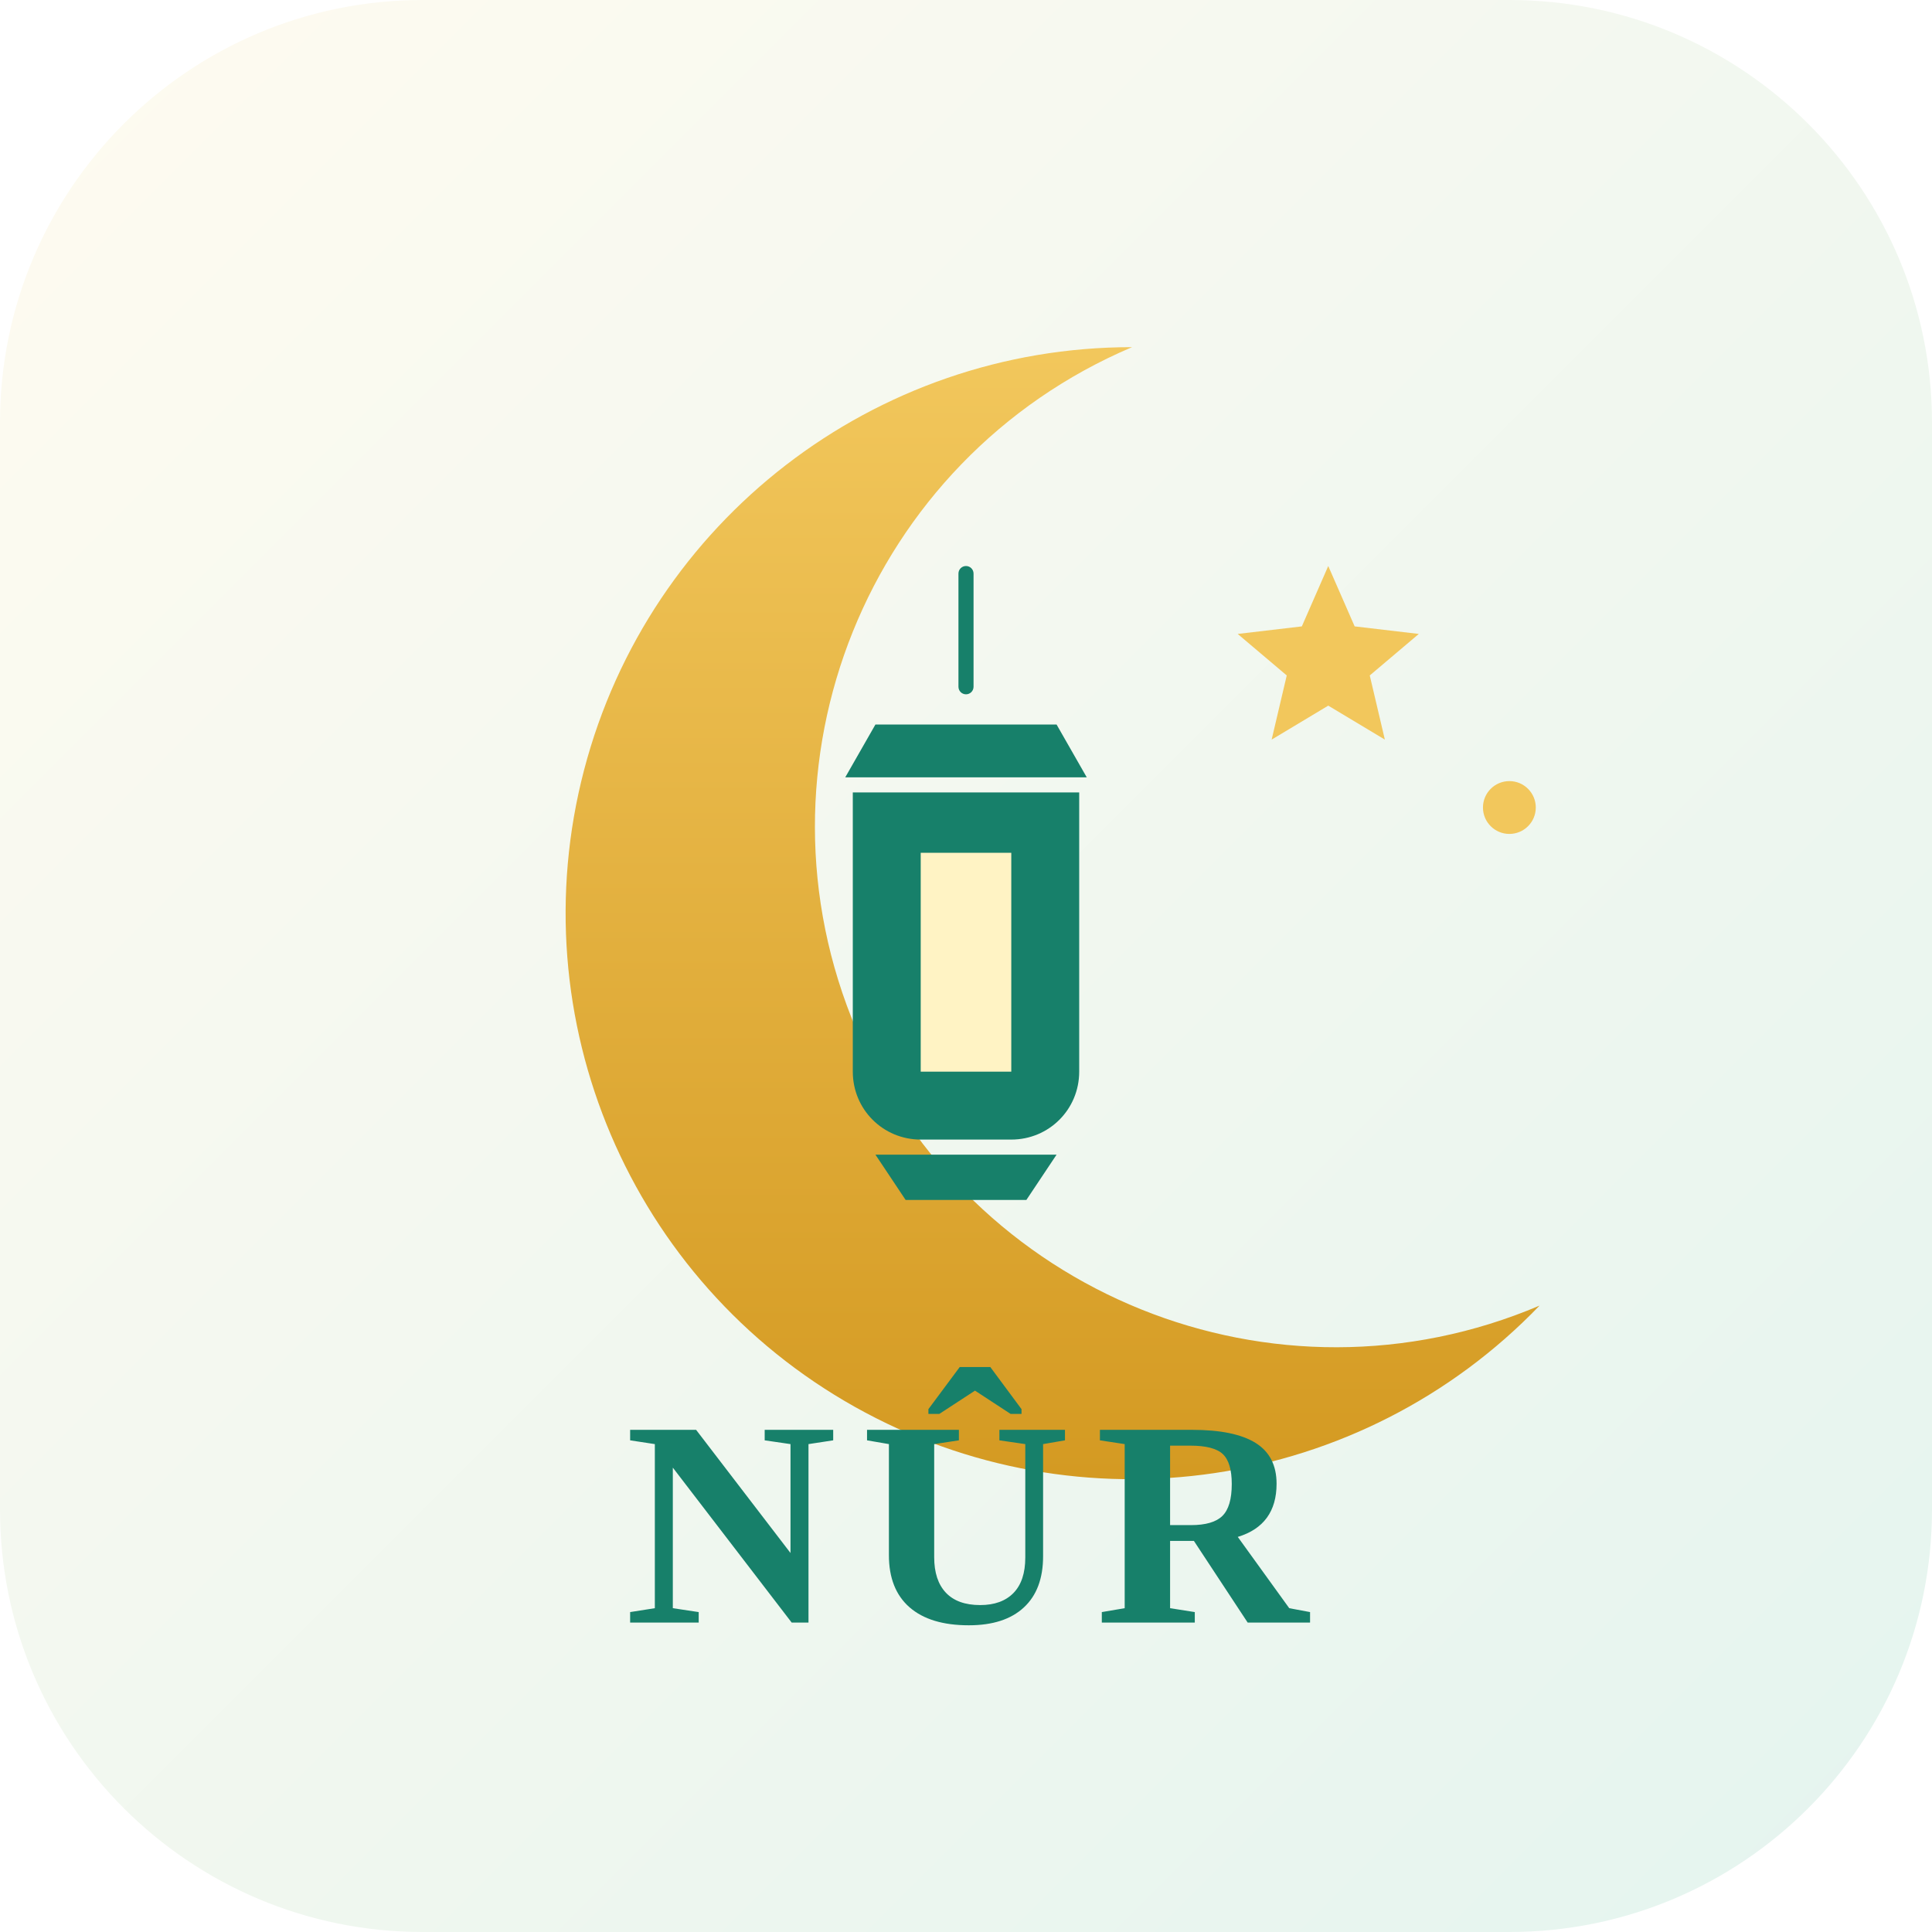
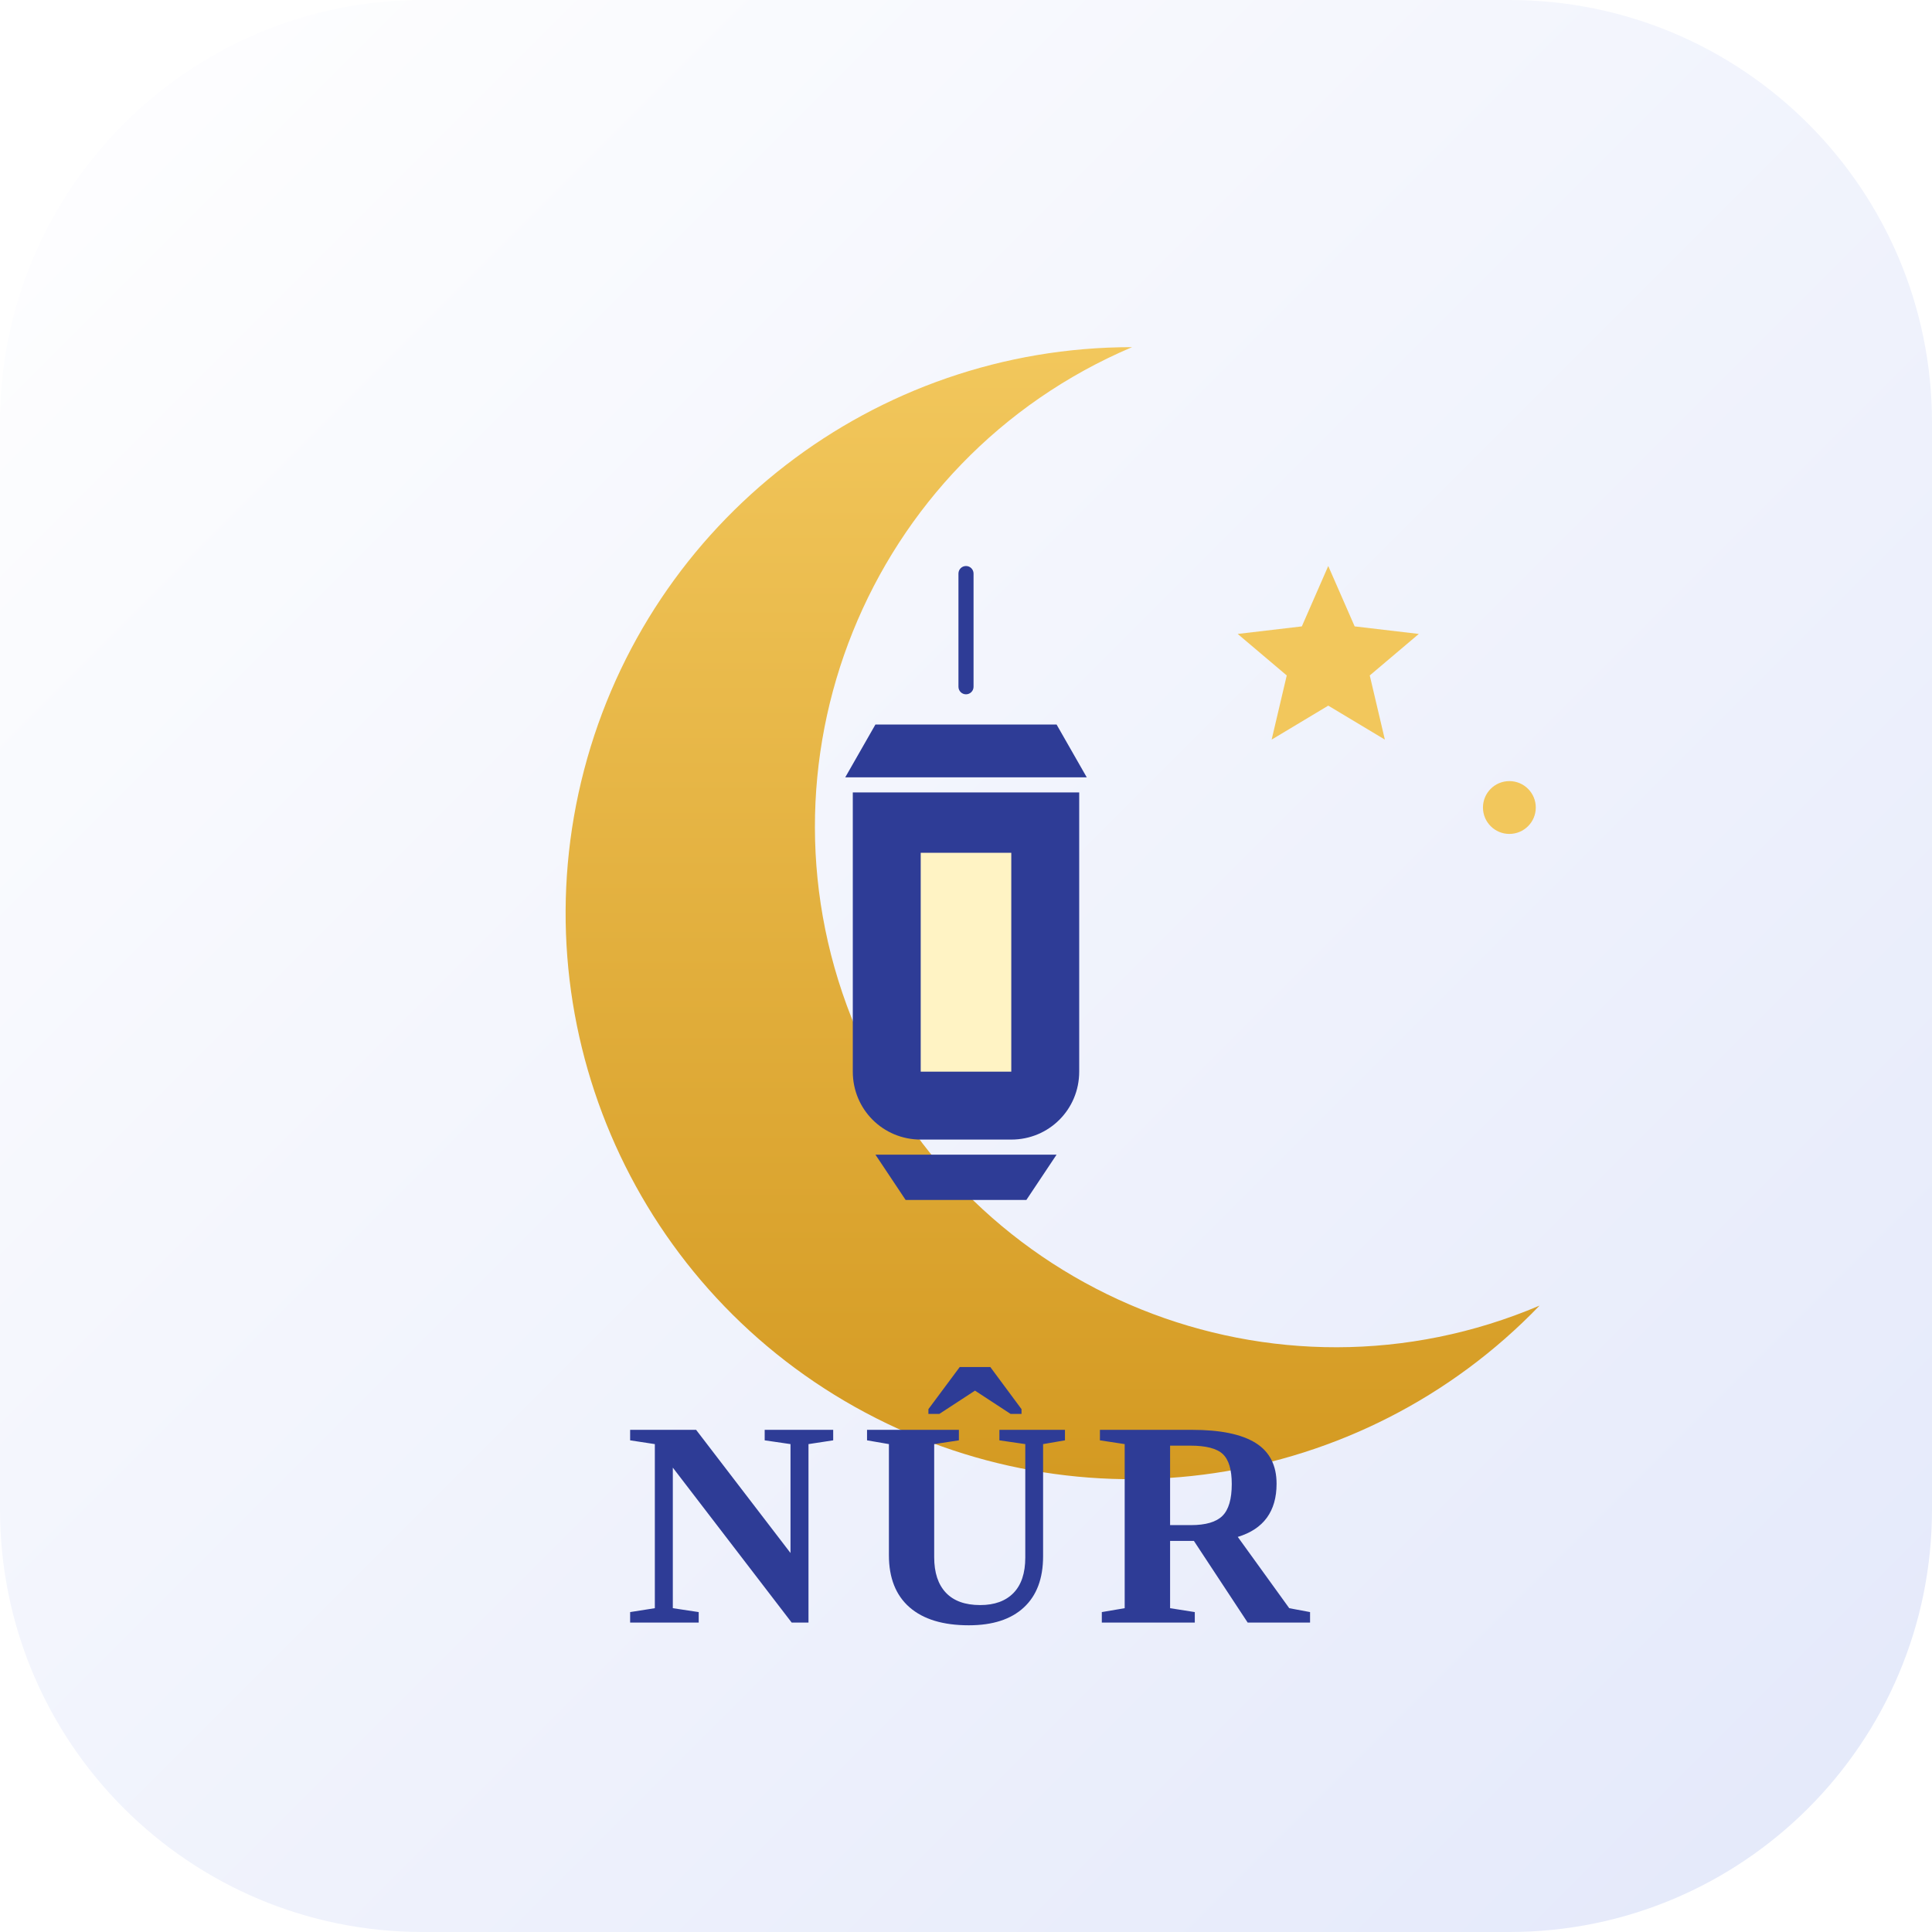
<svg xmlns="http://www.w3.org/2000/svg" viewBox="0 0 512 512" role="img" aria-label="NÛR">
  <defs>
    <linearGradient id="bg" x1="0" y1="0" x2="1" y2="1">
-       <stop offset="0" stop-color="#FFFBF0" />
-       <stop offset="1" stop-color="#E4F4EF" />
+       <stop offset="0" stop-color="#FFFFFF" />
+       <stop offset="1" stop-color="#E3E8FA" />
    </linearGradient>
    <linearGradient id="or" x1="0" y1="0" x2="0" y2="1">
      <stop offset="0" stop-color="#F2C75C" />
      <stop offset="1" stop-color="#D49A22" />
    </linearGradient>
  </defs>
  <rect width="512" height="512" rx="112" fill="url(#bg)" />
  <path d="M300 92a150 150 0 1 0 108 254A124 124 0 1 1 300 92z" fill="url(#or)" />
  <path d="M352 150l7 16 17 2-13 11 4 17-15-9-15 9 4-17-13-11 17-2z" fill="#F2C75C" />
  <circle cx="400" cy="214" r="7" fill="#F2C75C" />
-   <g fill="#17806A">
+   <g fill="#2E3C96">
    <rect x="254" y="150" width="4" height="34" rx="2" />
    <path d="M232 192h48l8 14h-64z" />
    <path d="M226 210h60v74c0 10-8 18-18 18h-24c-10 0-18-8-18-18z" />
    <path d="M232 306h48l-8 12h-32z" />
  </g>
  <path d="M244 226h24v58h-24z" fill="#FFF3C4" />
-   <text x="256" y="430" text-anchor="middle" font-family="Georgia, 'Times New Roman', serif" font-size="78" font-weight="700" fill="#17806A" letter-spacing="6">NÛR</text>
+   <text x="256" y="430" text-anchor="middle" font-family="Georgia, 'Times New Roman', serif" font-size="78" font-weight="700" fill="#2E3C96" letter-spacing="6">NÛR</text>
</svg>
